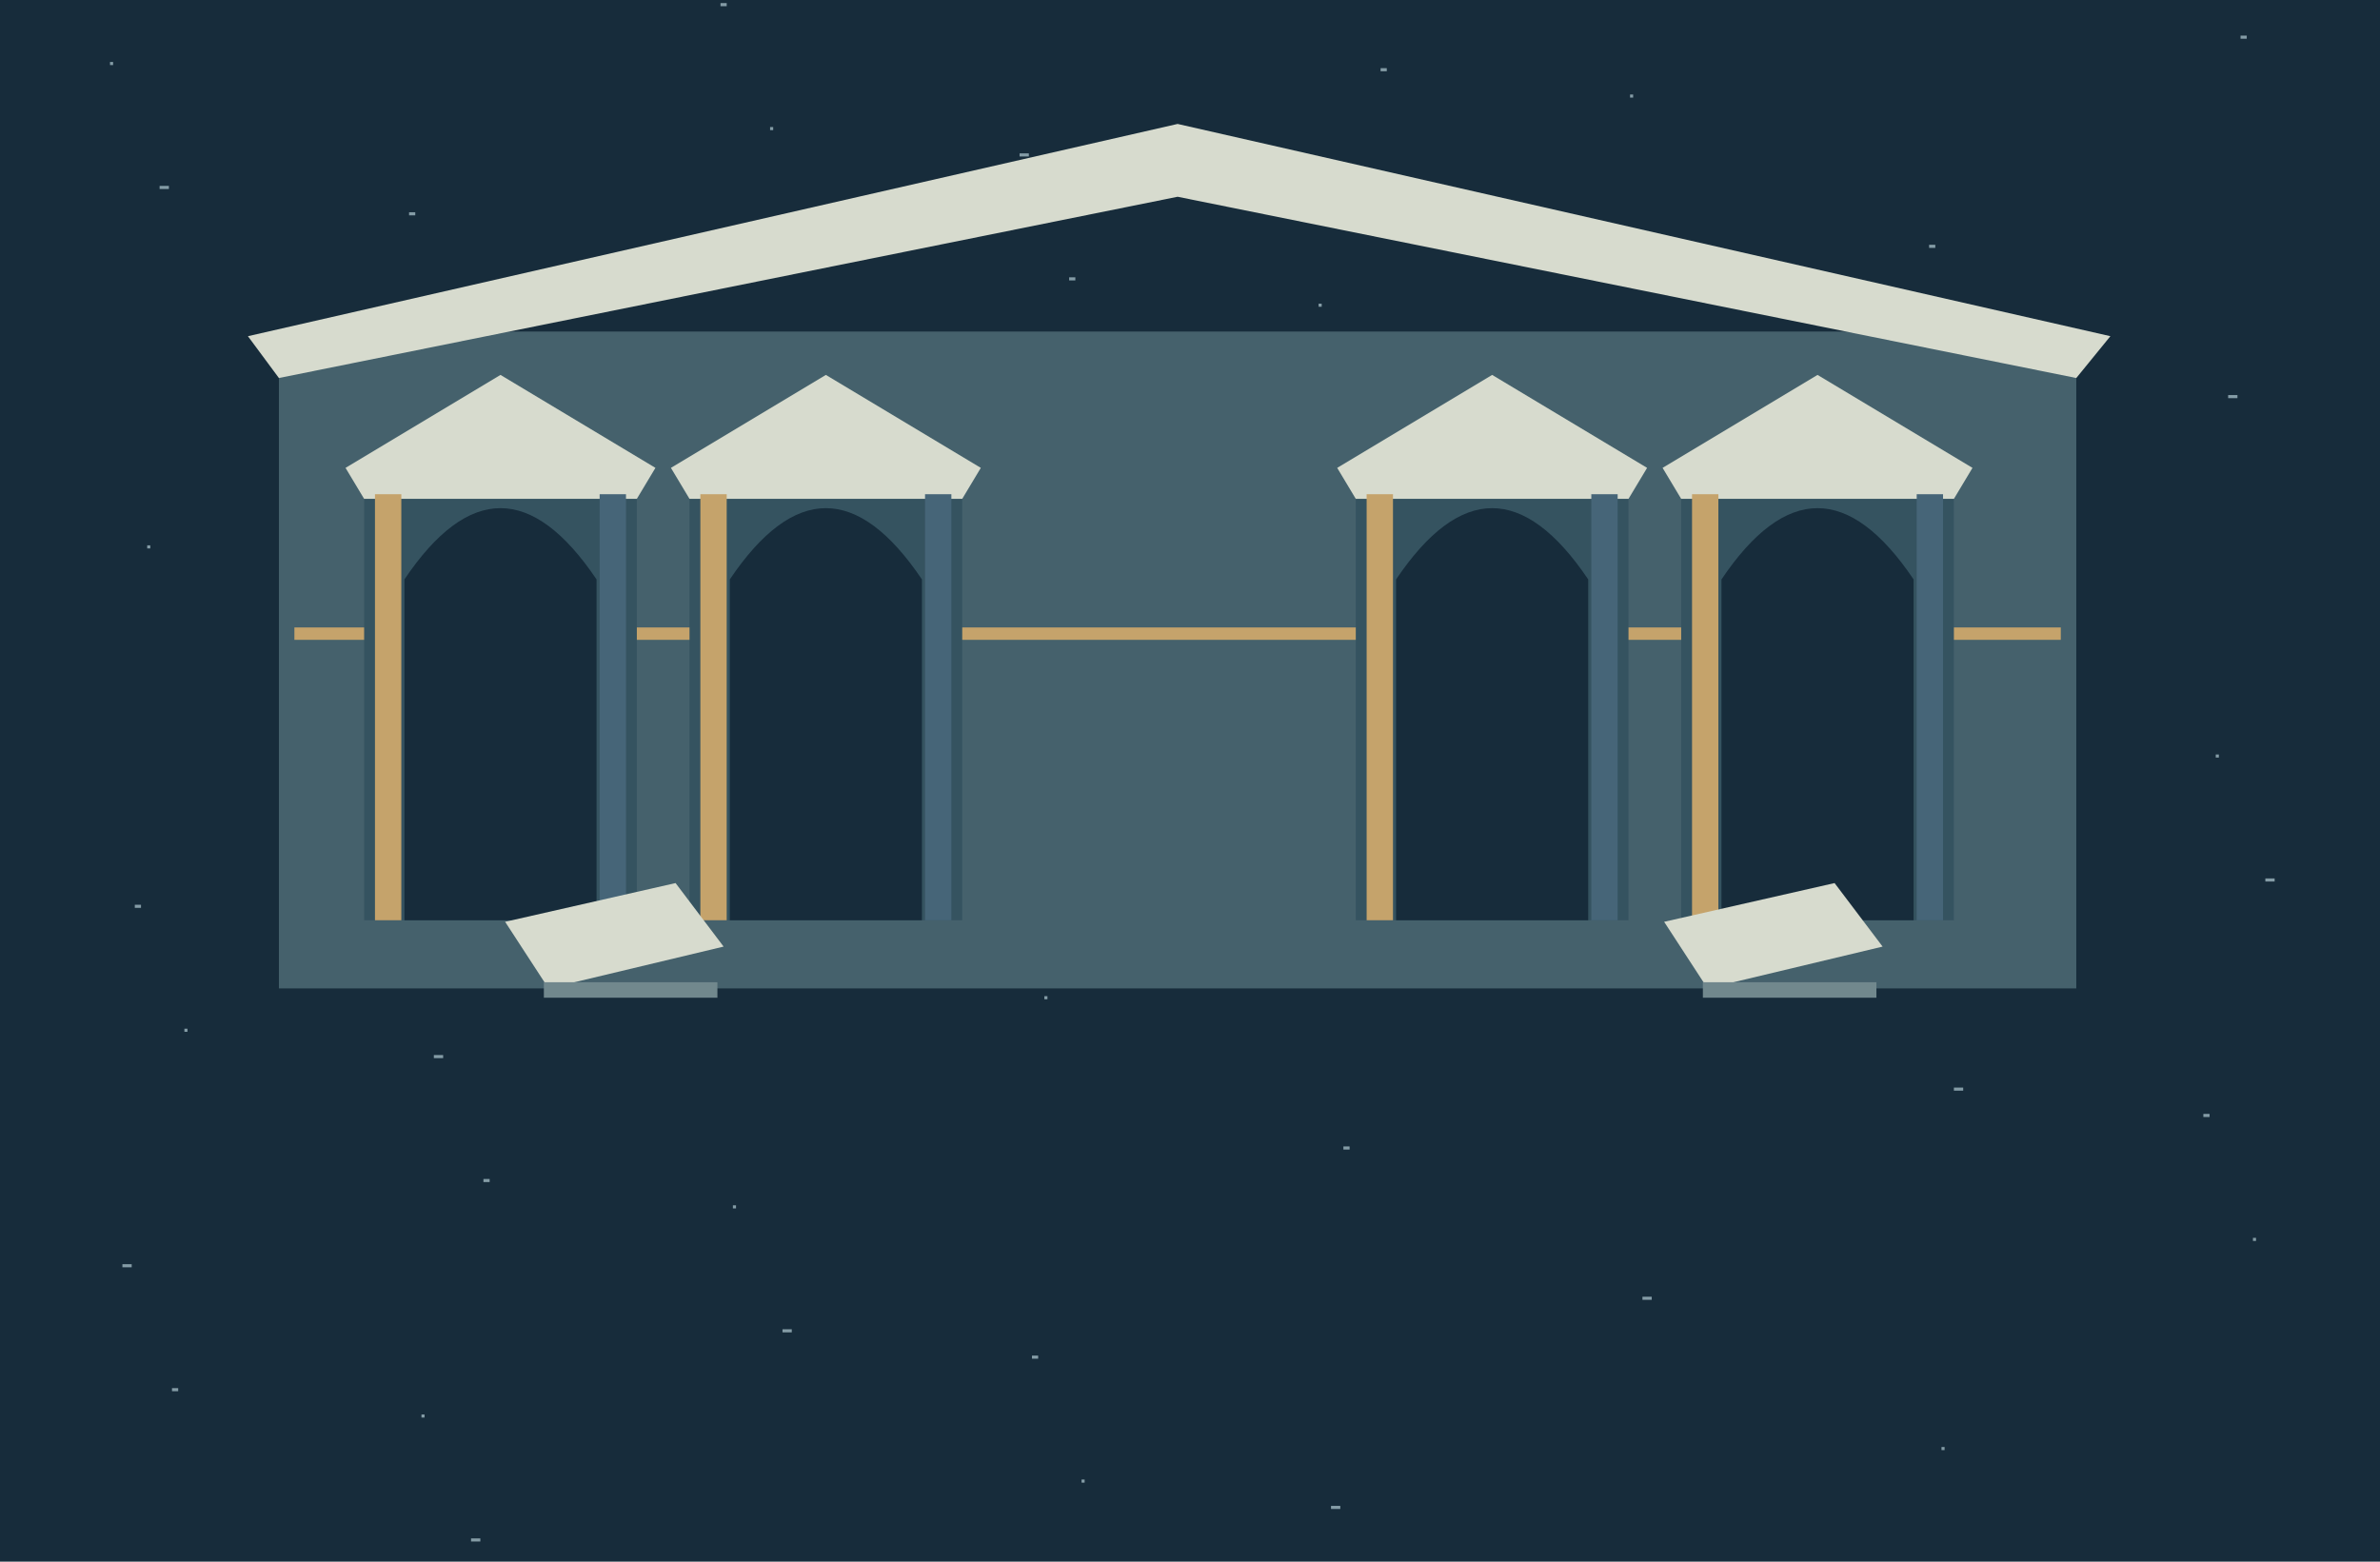
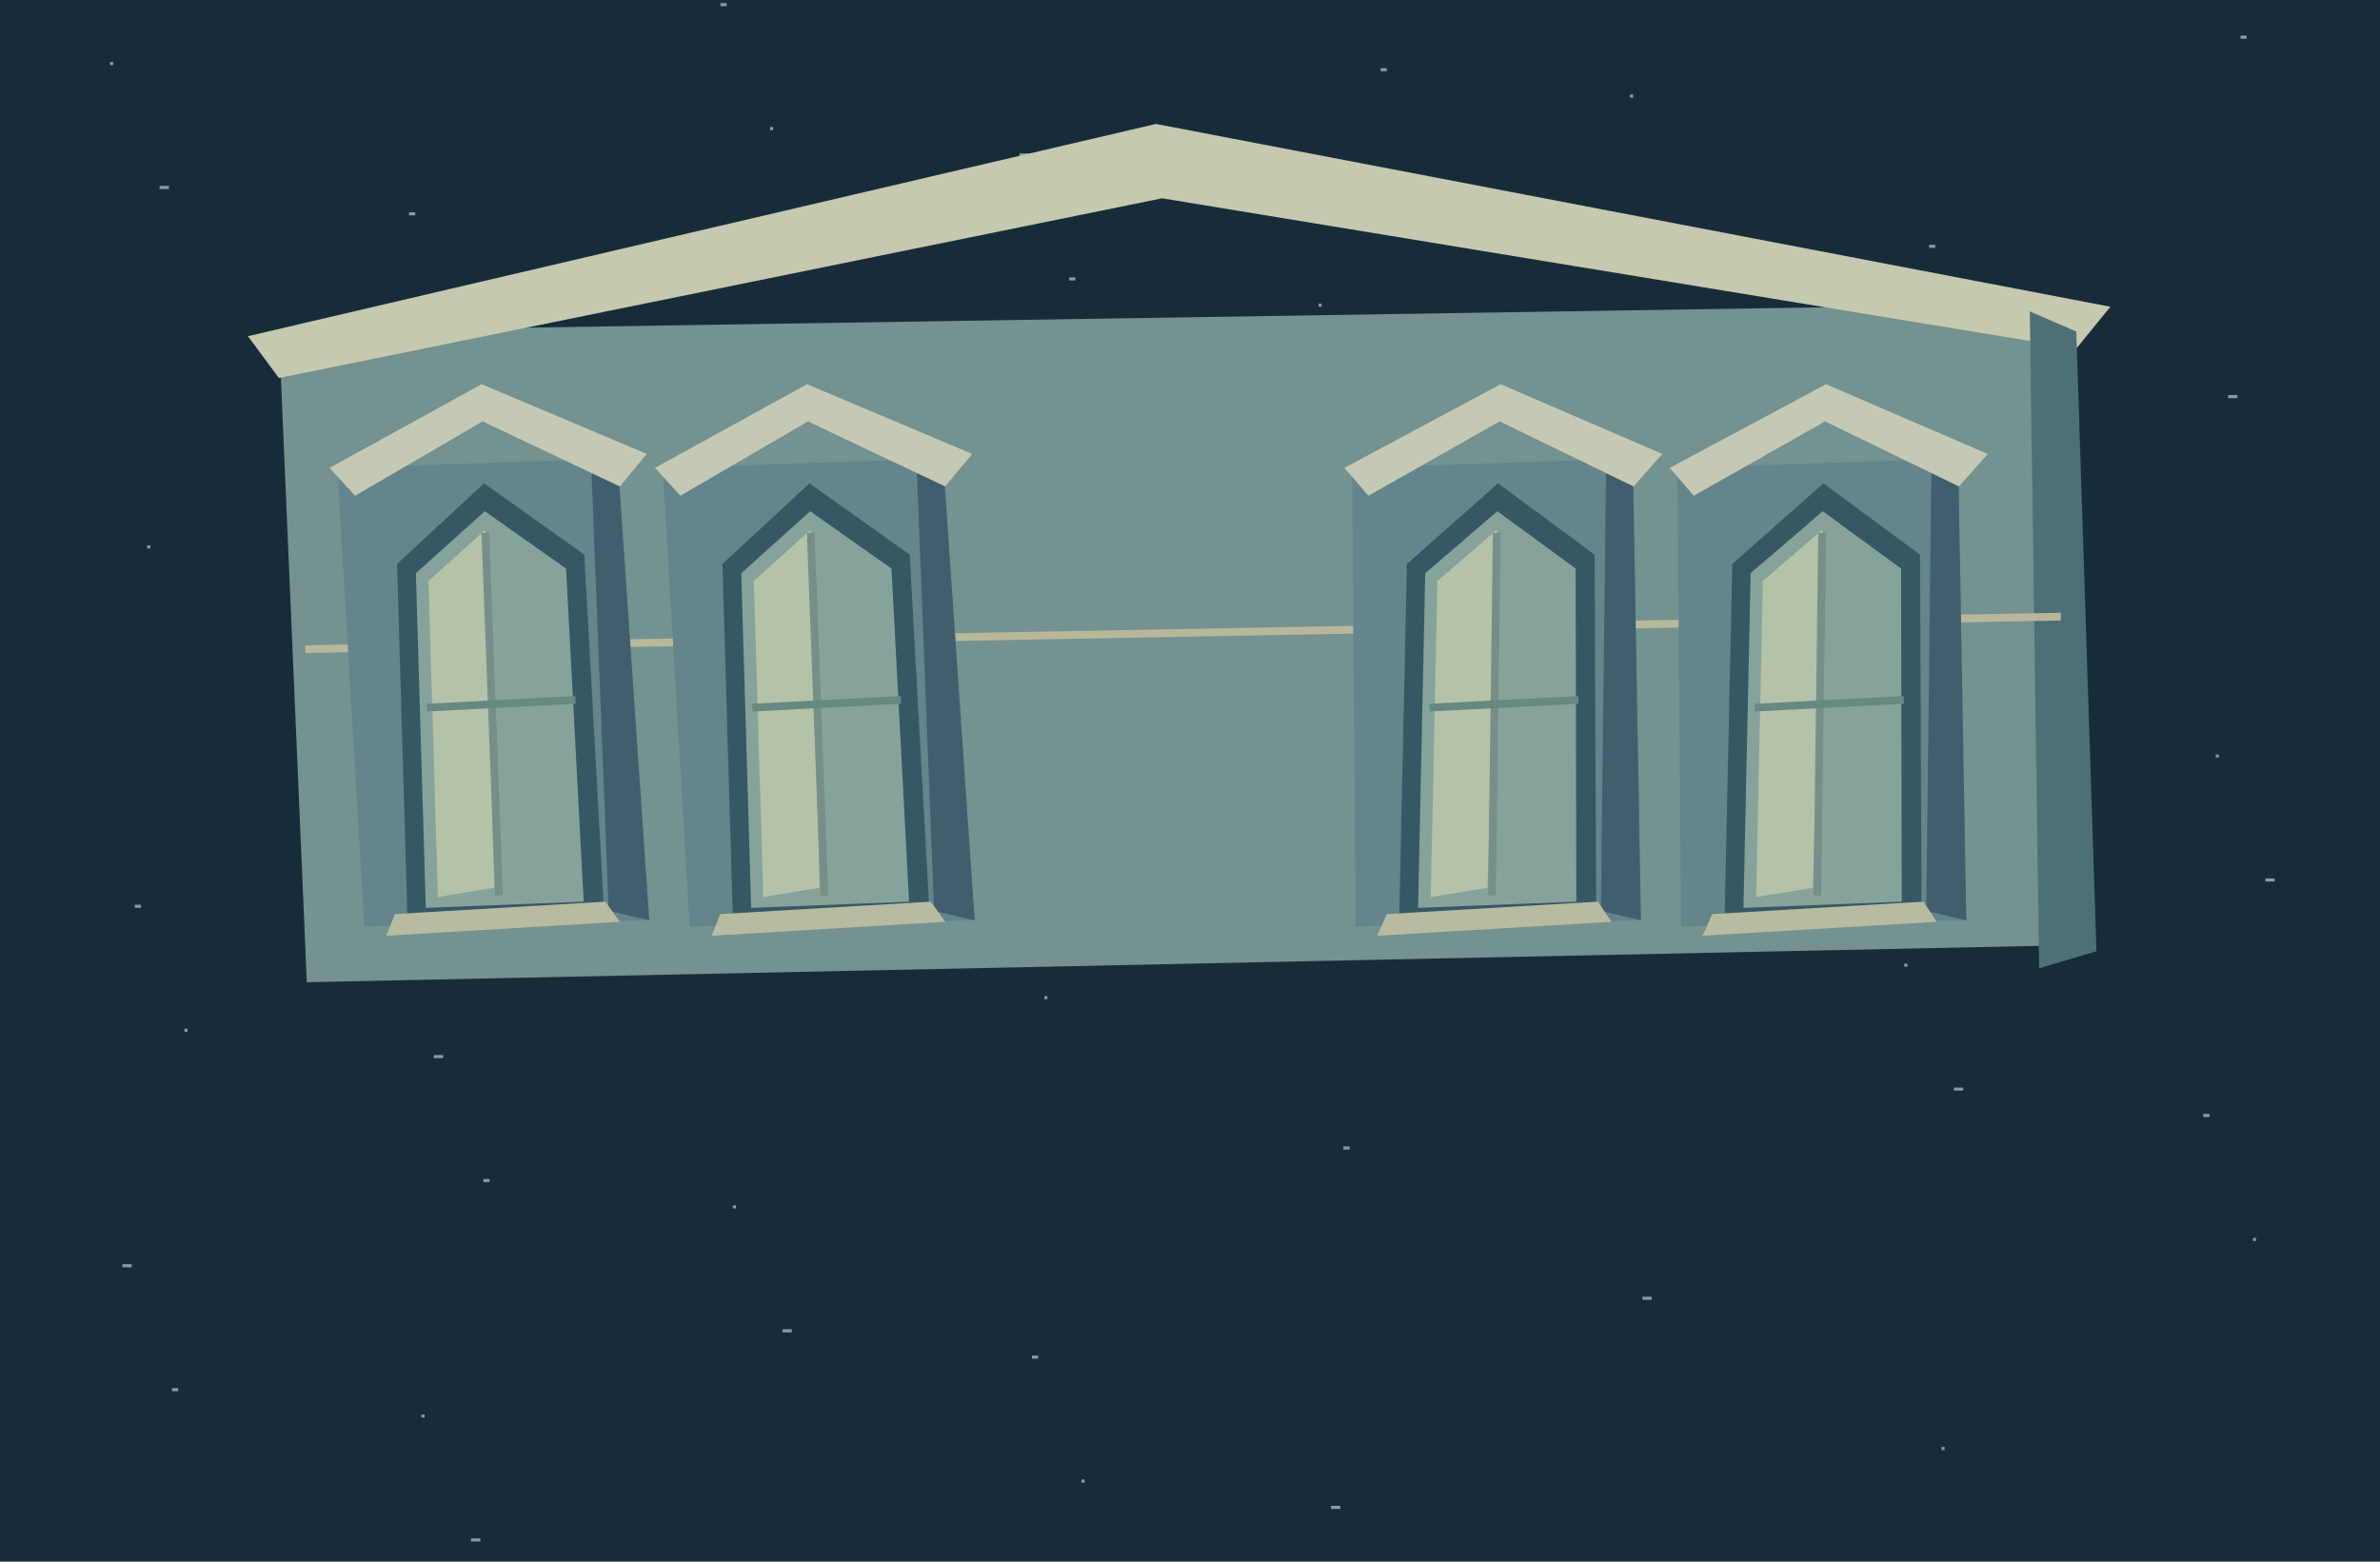
<svg xmlns="http://www.w3.org/2000/svg" width="1536" height="1008" viewBox="0 0 1536 1008">
  <path d="M0 0h1536v1008h-1536Z" fill="#172c3b" />
  <path d="M71 40h2v2h-2Z" fill="#849ca6" />
  <path d="M264 137h4v2h-4Z" fill="#849ca6" />
  <path d="M457 234h6v2h-6Z" fill="#849ca6" />
  <path d="M650 331h2v2h-2Z" fill="#849ca6" />
  <path d="M843 428h4v2h-4Z" fill="#849ca6" />
  <path d="M1036 525h6v2h-6Z" fill="#849ca6" />
  <path d="M1229 622h2v2h-2Z" fill="#849ca6" />
  <path d="M1422 719h4v2h-4Z" fill="#849ca6" />
  <path d="M79 816h6v2h-6Z" fill="#849ca6" />
  <path d="M272 913h2v2h-2Z" fill="#849ca6" />
  <path d="M465 2h4v2h-4Z" fill="#849ca6" />
  <path d="M658 99h6v2h-6Z" fill="#849ca6" />
  <path d="M851 196h2v2h-2Z" fill="#849ca6" />
  <path d="M1044 293h4v2h-4Z" fill="#849ca6" />
  <path d="M1237 390h6v2h-6Z" fill="#849ca6" />
  <path d="M1430 487h2v2h-2Z" fill="#849ca6" />
  <path d="M87 584h4v2h-4Z" fill="#849ca6" />
  <path d="M280 681h6v2h-6Z" fill="#849ca6" />
  <path d="M473 778h2v2h-2Z" fill="#849ca6" />
  <path d="M666 875h4v2h-4Z" fill="#849ca6" />
  <path d="M859 972h6v2h-6Z" fill="#849ca6" />
  <path d="M1052 61h2v2h-2Z" fill="#849ca6" />
  <path d="M1245 158h4v2h-4Z" fill="#849ca6" />
  <path d="M1438 255h6v2h-6Z" fill="#849ca6" />
  <path d="M95 352h2v2h-2Z" fill="#849ca6" />
  <path d="M288 449h4v2h-4Z" fill="#849ca6" />
  <path d="M481 546h6v2h-6Z" fill="#849ca6" />
  <path d="M674 643h2v2h-2Z" fill="#849ca6" />
  <path d="M867 740h4v2h-4Z" fill="#849ca6" />
  <path d="M1060 837h6v2h-6Z" fill="#849ca6" />
  <path d="M1253 934h2v2h-2Z" fill="#849ca6" />
  <path d="M1446 23h4v2h-4Z" fill="#849ca6" />
  <path d="M103 120h6v2h-6Z" fill="#849ca6" />
  <path d="M296 217h2v2h-2Z" fill="#849ca6" />
  <path d="M489 314h4v2h-4Z" fill="#849ca6" />
  <path d="M682 411h6v2h-6Z" fill="#849ca6" />
  <path d="M875 508h2v2h-2Z" fill="#849ca6" />
  <path d="M1068 605h4v2h-4Z" fill="#849ca6" />
  <path d="M1261 702h6v2h-6Z" fill="#849ca6" />
  <path d="M1454 799h2v2h-2Z" fill="#849ca6" />
  <path d="M111 896h4v2h-4Z" fill="#849ca6" />
  <path d="M304 993h6v2h-6Z" fill="#849ca6" />
  <path d="M497 82h2v2h-2Z" fill="#849ca6" />
  <path d="M690 179h4v2h-4Z" fill="#849ca6" />
  <path d="M883 276h6v2h-6Z" fill="#849ca6" />
  <path d="M1076 373h2v2h-2Z" fill="#849ca6" />
  <path d="M1269 470h4v2h-4Z" fill="#849ca6" />
  <path d="M1462 567h6v2h-6Z" fill="#849ca6" />
  <path d="M119 664h2v2h-2Z" fill="#849ca6" />
  <path d="M312 761h4v2h-4Z" fill="#849ca6" />
  <path d="M505 858h6v2h-6Z" fill="#849ca6" />
  <path d="M698 955h2v2h-2Z" fill="#849ca6" />
  <path d="M891 44h4v2h-4Z" fill="#849ca6" />
-   <path d="M180 214h1160v424h-1160Z" fill="#45616c" />
-   <polygon points="160,217 760,80 1362,217 1340,244 760,127 180,244" fill="#d7dbce" />
-   <path d="M190 405h1140v8h-1140Z" fill="#c5a36b" />
-   <path d="M235 302h176v292h-176Z" fill="#355360" />
-   <polygon points="223,302 323,242 423,302 411,322 235,322" fill="#d7dbce" />
-   <path d="M261 594V374Q323.0 282 385 374V594Z" fill="#172c3b" />
-   <path d="M242 319h17v275h-17Z" fill="#c5a36b" />
-   <path d="M387 319h17v275h-17Z" fill="#466578" />
-   <path d="M445 302h176v292h-176Z" fill="#355360" />
-   <polygon points="433,302 533,242 633,302 621,322 445,322" fill="#d7dbce" />
-   <path d="M471 594V374Q533.0 282 595 374V594Z" fill="#172c3b" />
-   <path d="M452 319h17v275h-17Z" fill="#c5a36b" />
-   <path d="M597 319h17v275h-17Z" fill="#466578" />
-   <path d="M875 302h176v292h-176Z" fill="#355360" />
-   <polygon points="863,302 963,242 1063,302 1051,322 875,322" fill="#d7dbce" />
-   <path d="M901 594V374Q963.0 282 1025 374V594Z" fill="#172c3b" />
-   <path d="M882 319h17v275h-17Z" fill="#c5a36b" />
-   <path d="M1027 319h17v275h-17Z" fill="#466578" />
-   <path d="M1085 302h176v292h-176Z" fill="#355360" />
-   <polygon points="1073,302 1173,242 1273,302 1261,322 1085,322" fill="#d7dbce" />
-   <path d="M1111 594V374Q1173.0 282 1235 374V594Z" fill="#172c3b" />
-   <path d="M1092 319h17v275h-17Z" fill="#c5a36b" />
-   <path d="M1237 319h17v275h-17Z" fill="#466578" />
-   <polygon points="326,595 436,570 467,611 354,638" fill="#d7dbce" />
-   <path d="M351 634h112v10h-112Z" fill="#71888d" />
-   <polygon points="1074,595 1184,570 1215,611 1102,638" fill="#d7dbce" />
-   <path d="M1099 634h112v10h-112Z" fill="#71888d" />
+   <polygon points="180,214 1326,196 1340,610 198,634" fill="#74928f" />
+   <polygon points="160,217 746,80 1362,198 1340,225 750,128 180,244" fill="#c5c9ad" />
+   <polygon points="1310,201 1340,214 1353,614 1316,625" fill="#4c7076" />
+   <polyline points="197,419 1330,398" fill="none" stroke="#b8b899" stroke-width="5" />
+   <g transform="matrix(1 0 0.025 1 -14.85 0)">
+     <polygon points="225,302 406,296 419,594 235,598" fill="#63858b" />
+     <polygon points="389,306 406,296 419,594 393,588" fill="#405e6d" />
+     <polygon points="220,302 319.48,248 425,293 407,314 319.48,272 236,320" fill="#c3c9b3" />
+     <polygon points="263,594 262,364 319.48,312 383,358 390,589" fill="#365865" />
+     <polygon points="275,586 274,370 319.48,330 371,367 377,582" fill="#86a39b" />
+     <polygon points="282,375 319.48,342 319.48,573 283,579" fill="#b4c3a7" />
+     <polyline points="319.48,344 322.48,578" fill="none" stroke="#768f88" stroke-width="5" />
+     <polyline points="279,456.76 375,451.76" fill="none" stroke="#668982" stroke-width="5" />
+     <polygon points="255,590 391,582 400,595 249,604" fill="#b8bba0" />
+   </g>
+   <g transform="matrix(1 0 0.025 1 -14.85 0)">
+     <polygon points="435,302 616,296 629,594 445,598" fill="#63858b" />
+     <polygon points="599,306 616,296 629,594 603,588" fill="#405e6d" />
+     <polygon points="430,302 529.48,248 635,293 617,314 529.48,272 446,320" fill="#c3c9b3" />
+     <polygon points="473,594 472,364 529.48,312 593,358 600,589" fill="#365865" />
+     <polygon points="485,586 484,370 529.48,330 581,367 587,582" fill="#86a39b" />
+     <polygon points="492,375 529.48,342 529.48,573 493,579" fill="#b4c3a7" />
+     <polyline points="529.48,344 532.48,578" fill="none" stroke="#768f88" stroke-width="5" />
+     <polyline points="489,456.76 585,451.76" fill="none" stroke="#668982" stroke-width="5" />
+     <polygon points="465,590 601,582 610,595 459,604" fill="#b8bba0" />
+   </g>
+   <g transform="matrix(1 0 -0.026 1 15.444 0)">
+     <polygon points="865,302 1046,296 1059,594 875,598" fill="#63858b" />
+     <polygon points="1029,306 1046,296 1059,594 1033,588" fill="#405e6d" />
+     <polygon points="860,302 959.48,248 1065,293 1047,314 959.48,272 876,320" fill="#c3c9b3" />
+     <polygon points="903,594 902,364 959.48,312 1023,358 1030,589" fill="#365865" />
+     <polygon points="915,586 914,370 959.48,330 1011,367 1017,582" fill="#86a39b" />
+     <polygon points="922,375 959.48,342 959.48,573 923,579" fill="#b4c3a7" />
+     <polyline points="959.48,344 962.48,578" fill="none" stroke="#768f88" stroke-width="5" />
+     <polyline points="919,456.76 1015,451.76" fill="none" stroke="#668982" stroke-width="5" />
+     <polygon points="895,590 1031,582 1040,595 889,604" fill="#b8bba0" />
+   </g>
+   <g transform="matrix(1 0 -0.026 1 15.444 0)">
+     <polygon points="1075,302 1256,296 1269,594 1085,598" fill="#63858b" />
+     <polygon points="1239,306 1256,296 1269,594 1243,588" fill="#405e6d" />
+     <polygon points="1070,302 1169.48,248 1275,293 1257,314 1169.48,272 1086,320" fill="#c3c9b3" />
+     <polygon points="1113,594 1112,364 1169.48,312 1233,358 1240,589" fill="#365865" />
+     <polygon points="1125,586 1124,370 1169.48,330 1221,367 1227,582" fill="#86a39b" />
+     <polygon points="1132,375 1169.48,342 1169.48,573 1133,579" fill="#b4c3a7" />
+     <polyline points="1169.48,344 1172.48,578" fill="none" stroke="#768f88" stroke-width="5" />
+     <polyline points="1129,456.76 1225,451.76" fill="none" stroke="#668982" stroke-width="5" />
+     <polygon points="1105,590 1241,582 1250,595 1099,604" fill="#b8bba0" />
+   </g>
</svg>
